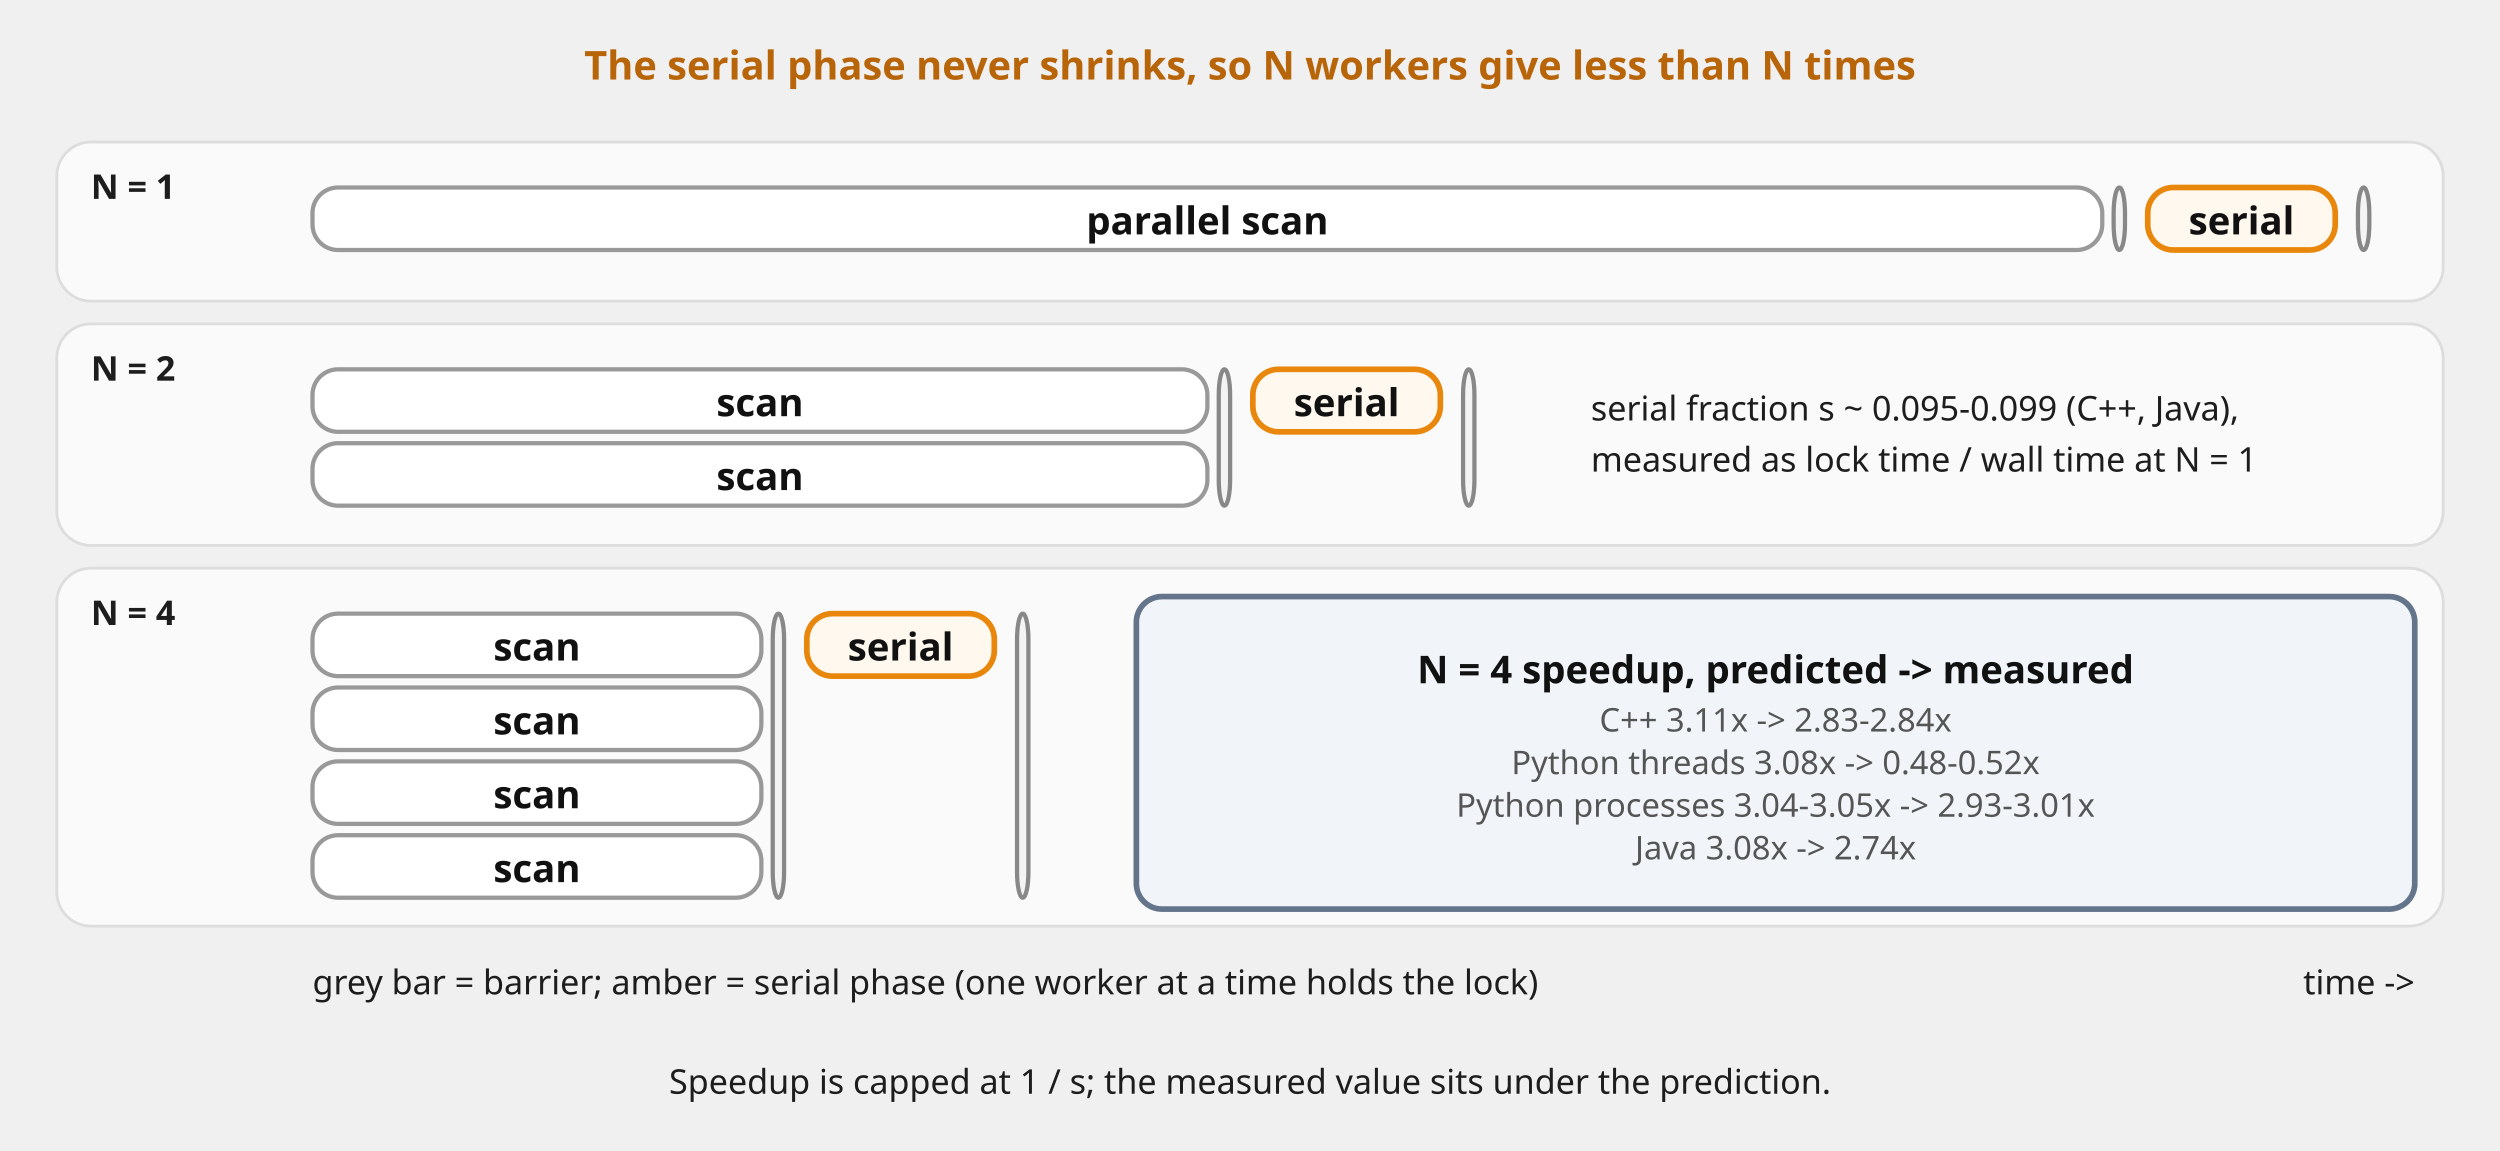
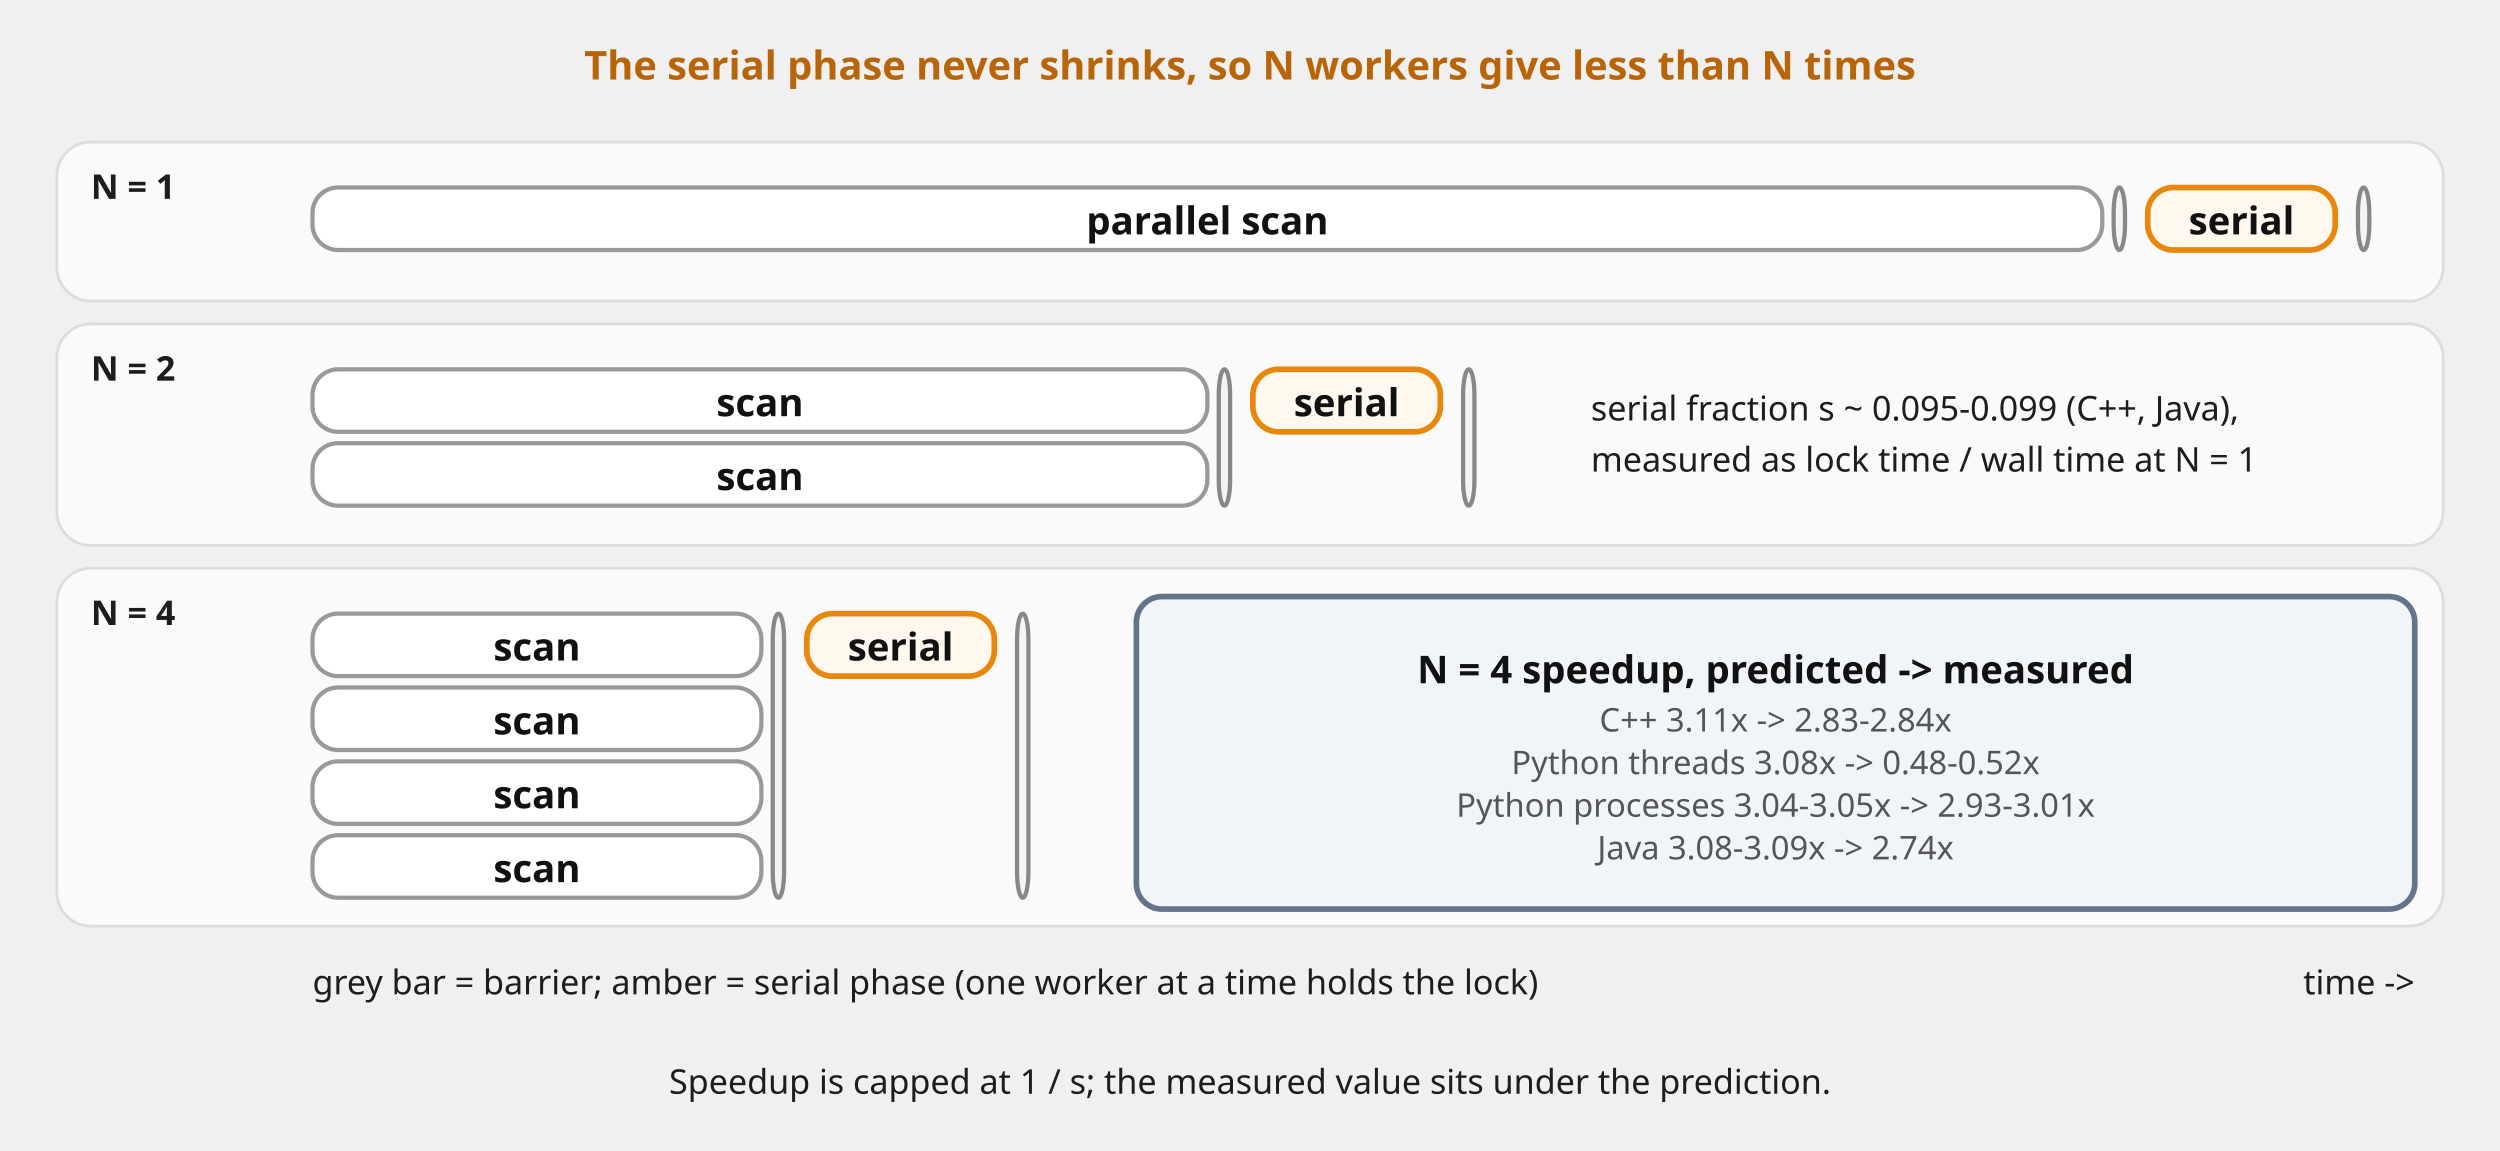
<svg xmlns="http://www.w3.org/2000/svg" viewBox="0 0 880 405" font-family="'Red Hat Text', system-ui, sans-serif" role="img">
  <defs>
    <marker id="a" viewBox="0 0 10 10" refX="8.5" refY="5" markerWidth="9" markerHeight="9" orient="auto-start-reverse">
      <path d="M0,0 L10,5 L0,10 z" fill="#555" />
    </marker>
    <marker id="am" viewBox="0 0 10 10" refX="8.5" refY="5" markerWidth="9" markerHeight="9" orient="auto-start-reverse">
      <path d="M0,0 L10,5 L0,10 z" fill="#b8650a" />
    </marker>
  </defs>
  <rect x="20" y="50" width="840" height="56" rx="12" fill="#fafafa" stroke="#ddd" />
  <text x="32" y="70" font-size="12" font-weight="700" fill="#1d1d1d">N = 1</text>
  <rect x="20" y="114" width="840" height="78" rx="12" fill="#fafafa" stroke="#ddd" />
  <text x="32" y="134" font-size="12" font-weight="700" fill="#1d1d1d">N = 2</text>
  <rect x="20" y="200" width="840" height="126" rx="12" fill="#fafafa" stroke="#ddd" />
  <text x="32" y="220" font-size="12" font-weight="700" fill="#1d1d1d">N = 4</text>
  <rect x="110" y="66" width="630" height="22" rx="9" fill="#ffffff" stroke="#999999" stroke-width="1.5" />
  <text x="425.0" y="82.5" font-size="13.5" font-weight="700" fill="#111111" text-anchor="middle">parallel scan</text>
  <rect x="744" y="66" width="4" height="22" rx="9" fill="#f4f4f4" stroke="#888888" stroke-width="1.5" />
  <text x="746.0" y="82.5" font-size="13.5" font-weight="700" fill="#111111" text-anchor="middle" />
  <rect x="756" y="66" width="66" height="22" rx="9" fill="#fff8ef" stroke="#e8870c" stroke-width="2" />
  <text x="789.0" y="82.5" font-size="13.5" font-weight="700" fill="#111111" text-anchor="middle">serial</text>
  <rect x="830" y="66" width="4" height="22" rx="9" fill="#f4f4f4" stroke="#888888" stroke-width="1.5" />
  <text x="832.0" y="82.5" font-size="13.5" font-weight="700" fill="#111111" text-anchor="middle" />
  <rect x="110" y="130" width="315" height="22" rx="9" fill="#ffffff" stroke="#999999" stroke-width="1.5" />
  <text x="267.5" y="146.5" font-size="13.5" font-weight="700" fill="#111111" text-anchor="middle">scan</text>
  <rect x="110" y="156" width="315" height="22" rx="9" fill="#ffffff" stroke="#999999" stroke-width="1.5" />
  <text x="267.5" y="172.5" font-size="13.5" font-weight="700" fill="#111111" text-anchor="middle">scan</text>
  <rect x="429" y="130" width="4" height="48" rx="9" fill="#f4f4f4" stroke="#888888" stroke-width="1.5" />
  <text x="431.0" y="159.5" font-size="13.5" font-weight="700" fill="#111111" text-anchor="middle" />
  <rect x="441" y="130" width="66" height="22" rx="9" fill="#fff8ef" stroke="#e8870c" stroke-width="2" />
  <text x="474.0" y="146.5" font-size="13.5" font-weight="700" fill="#111111" text-anchor="middle">serial</text>
  <rect x="515" y="130" width="4" height="48" rx="9" fill="#f4f4f4" stroke="#888888" stroke-width="1.5" />
  <text x="517.0" y="159.5" font-size="13.5" font-weight="700" fill="#111111" text-anchor="middle" />
  <rect x="110" y="216" width="158" height="22" rx="9" fill="#ffffff" stroke="#999999" stroke-width="1.5" />
  <text x="189.0" y="232.5" font-size="13.5" font-weight="700" fill="#111111" text-anchor="middle">scan</text>
  <rect x="110" y="242" width="158" height="22" rx="9" fill="#ffffff" stroke="#999999" stroke-width="1.5" />
  <text x="189.0" y="258.5" font-size="13.5" font-weight="700" fill="#111111" text-anchor="middle">scan</text>
  <rect x="110" y="268" width="158" height="22" rx="9" fill="#ffffff" stroke="#999999" stroke-width="1.5" />
  <text x="189.0" y="284.5" font-size="13.5" font-weight="700" fill="#111111" text-anchor="middle">scan</text>
  <rect x="110" y="294" width="158" height="22" rx="9" fill="#ffffff" stroke="#999999" stroke-width="1.5" />
  <text x="189.0" y="310.5" font-size="13.5" font-weight="700" fill="#111111" text-anchor="middle">scan</text>
  <rect x="272" y="216" width="4" height="100" rx="9" fill="#f4f4f4" stroke="#888888" stroke-width="1.5" />
  <text x="274.0" y="271.5" font-size="13.5" font-weight="700" fill="#111111" text-anchor="middle" />
  <rect x="284" y="216" width="66" height="22" rx="9" fill="#fff8ef" stroke="#e8870c" stroke-width="2" />
  <text x="317.0" y="232.5" font-size="13.5" font-weight="700" fill="#111111" text-anchor="middle">serial</text>
  <rect x="358" y="216" width="4" height="100" rx="9" fill="#f4f4f4" stroke="#888888" stroke-width="1.5" />
  <text x="360.0" y="271.5" font-size="13.5" font-weight="700" fill="#111111" text-anchor="middle" />
  <rect x="400" y="210" width="450" height="110" rx="9" fill="#f1f5f9" stroke="#64748b" stroke-width="2" />
  <text x="625.0" y="240.5" font-size="13.5" font-weight="700" fill="#111111" text-anchor="middle">N = 4 speedup, predicted -&gt; measured</text>
  <text x="625.0" y="257.5" font-size="11.5" fill="#555555" text-anchor="middle">C++              3.11x -&gt; 2.83-2.84x</text>
  <text x="625.0" y="272.5" font-size="11.5" fill="#555555" text-anchor="middle">Python threads   3.08x -&gt; 0.48-0.52x</text>
  <text x="625.0" y="287.5" font-size="11.5" fill="#555555" text-anchor="middle">Python processes 3.04-3.05x -&gt; 2.93-3.01x</text>
-   <text x="625.0" y="302.5" font-size="11.5" fill="#555555" text-anchor="middle">Java             3.08x -&gt; 2.74x</text>
+   <text x="625.0" y="302.5" font-size="11.5" fill="#555555" text-anchor="middle">Java        3.08-3.09x -&gt; 2.74x</text>
  <text x="440" y="28" font-size="14" fill="#b8650a" text-anchor="middle" font-weight="700">The serial phase never shrinks, so N workers give less than N times</text>
  <text x="560" y="148" font-size="12" fill="#1d1d1d" text-anchor="start">serial fraction s ~ 0.095-0.099 (C++, Java),</text>
  <text x="560" y="166" font-size="12" fill="#1d1d1d" text-anchor="start">measured as lock time / wall time at N = 1</text>
  <text x="110" y="350" font-size="12" fill="#1d1d1d" text-anchor="start">grey bar = barrier; amber = serial phase (one worker at a time holds the lock)</text>
  <text x="850" y="350" font-size="12" fill="#1d1d1d" text-anchor="end">time -&gt;</text>
  <text x="440" y="385" font-size="12" fill="#1d1d1d" text-anchor="middle">Speedup is capped at 1 / s; the measured value sits under the prediction.</text>
</svg>
